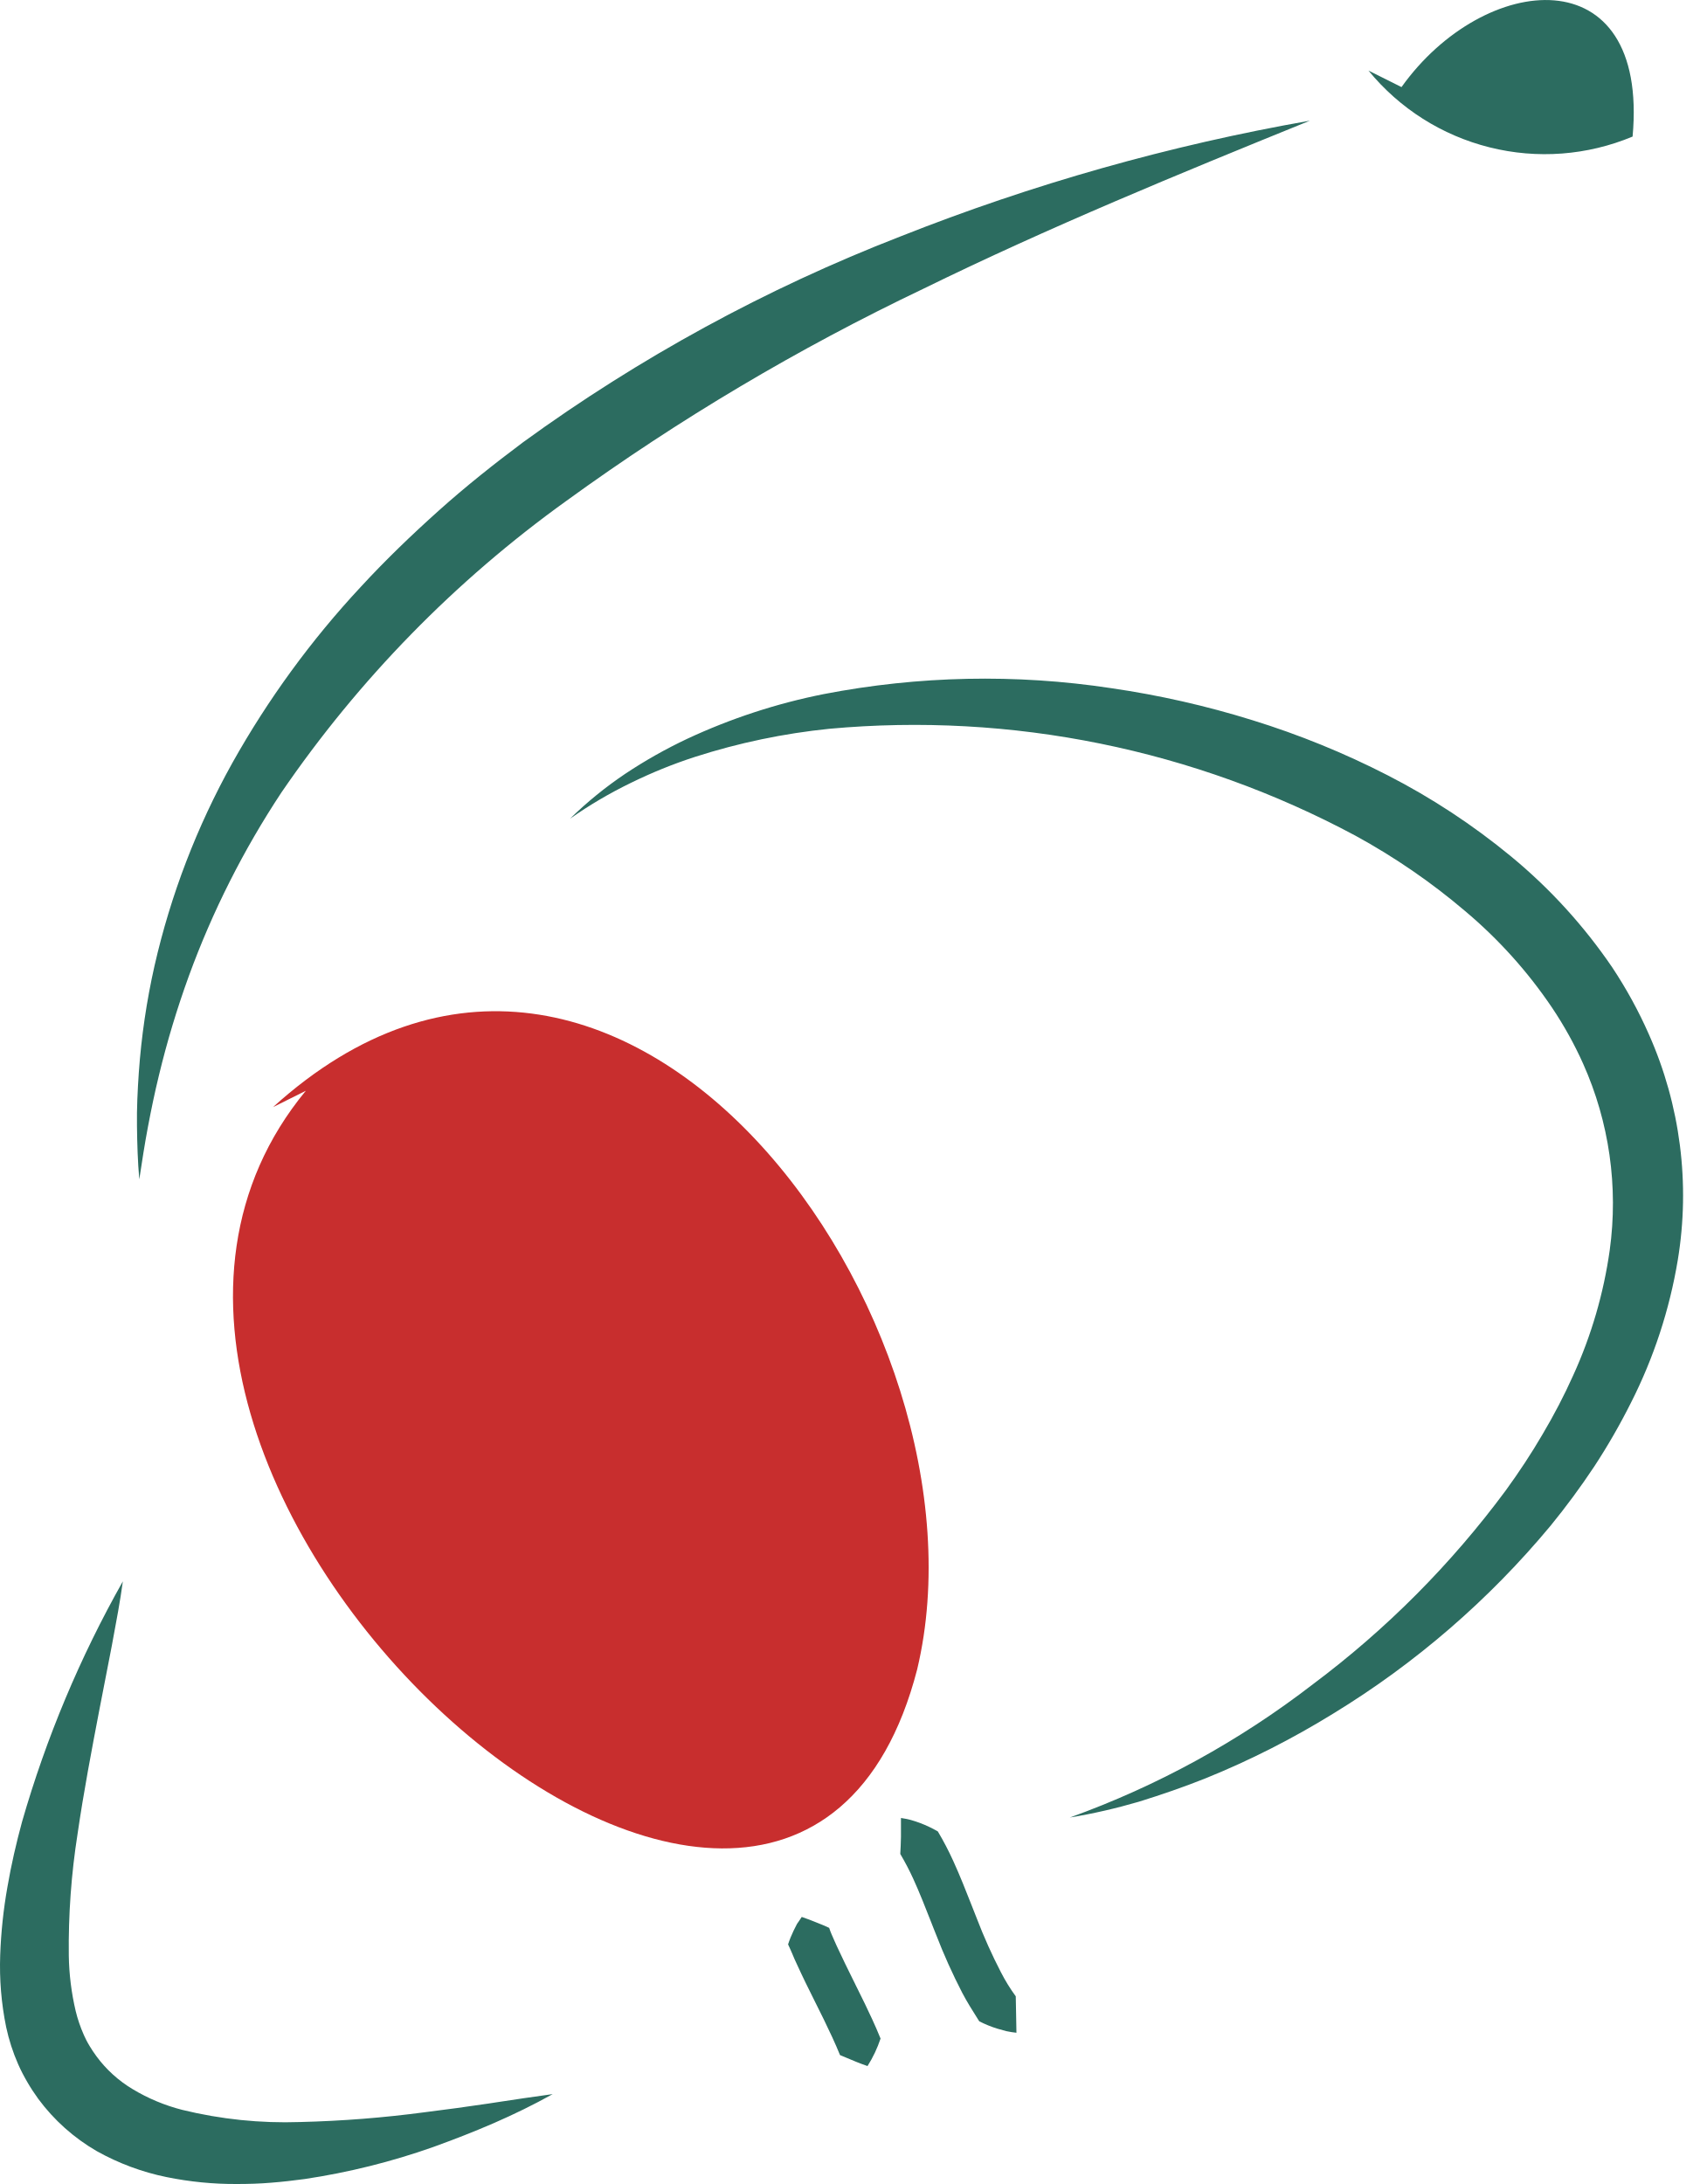
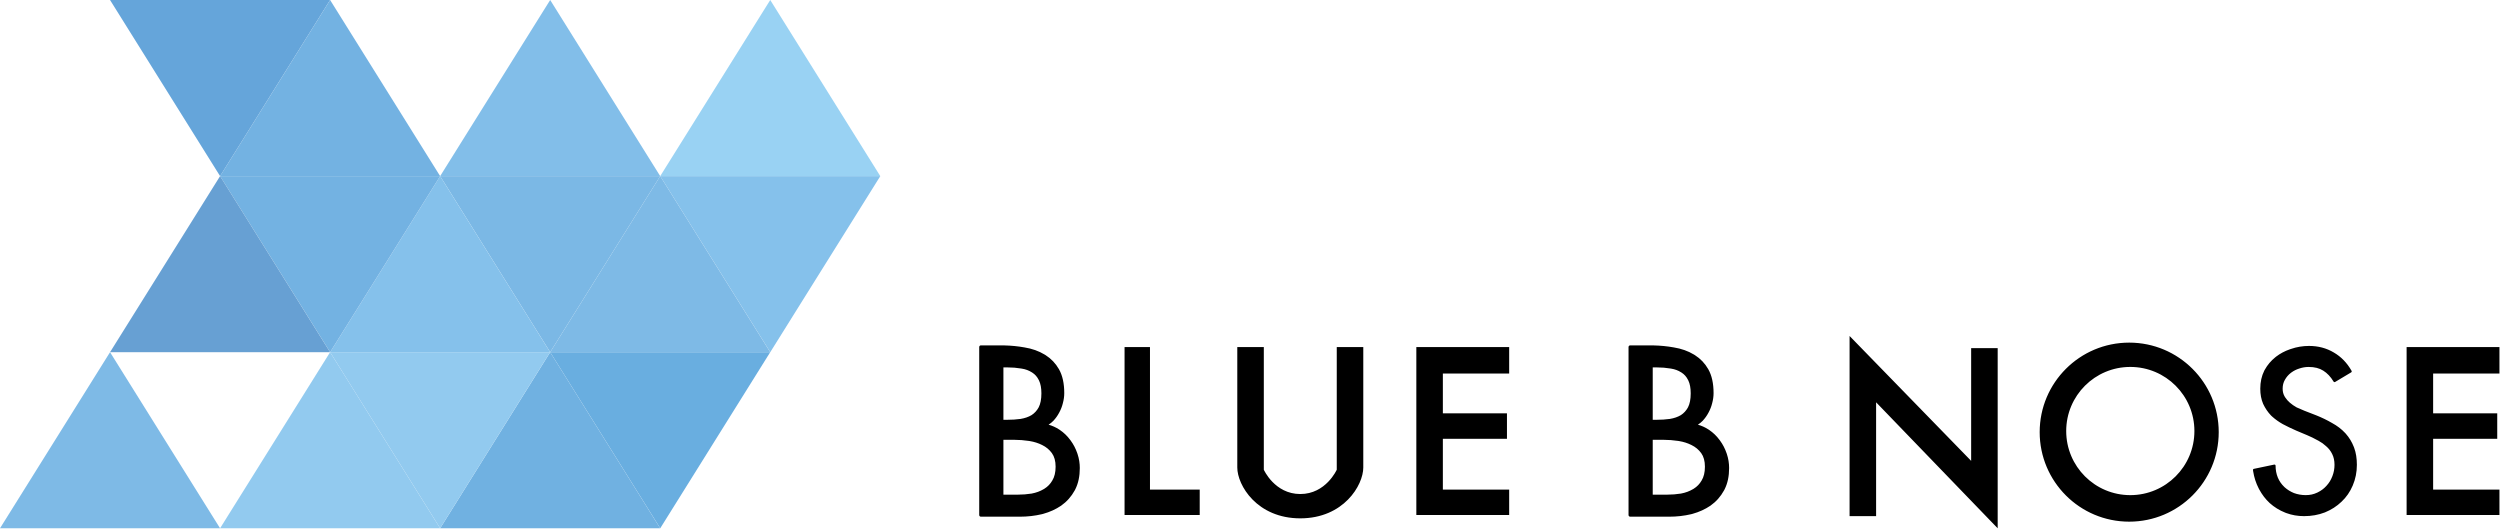
- <svg xmlns="http://www.w3.org/2000/svg" viewBox="0 0 25 32">
-   <path d="M4.481 15.982C-0.115 21.548 11.502 31.964 13.439 24.458C14.649 19.37 9.081 11.617 4 16.222" fill="#C82E2E" />
-   <path d="M23.921 2.001C24.163 -0.66 21.744 -0.418 20.535 1.276L20.051 1.034C20.506 1.59 21.128 1.985 21.826 2.159C22.523 2.334 23.258 2.278 23.921 2.001ZM13.529 4.231C15.365 3.331 17.269 2.549 19.193 1.768C17.14 2.128 15.128 2.697 13.189 3.466C11.225 4.228 9.368 5.241 7.664 6.48C7.24 6.797 6.824 7.127 6.428 7.482C6.032 7.837 5.648 8.206 5.287 8.598C4.558 9.38 3.926 10.247 3.404 11.179C2.885 12.111 2.501 13.111 2.264 14.151C2.148 14.665 2.071 15.188 2.034 15.714C2.016 15.976 2.003 16.238 2.007 16.499C2.01 16.76 2.018 17.021 2.041 17.28C2.08 17.023 2.119 16.768 2.167 16.514C2.215 16.259 2.267 16.009 2.328 15.759C2.447 15.264 2.594 14.776 2.768 14.298C3.113 13.353 3.568 12.451 4.123 11.612C5.256 9.955 6.67 8.508 8.301 7.337C9.945 6.144 11.695 5.105 13.529 4.231ZM1.651 24.044C1.705 23.755 1.76 23.465 1.8 23.17C1.172 24.282 0.676 25.465 0.323 26.693C0.239 27.002 0.164 27.325 0.109 27.647C0.05 27.977 0.015 28.311 0.003 28.645C-0.01 28.999 0.019 29.353 0.09 29.7C0.13 29.887 0.189 30.07 0.266 30.245C0.286 30.29 0.307 30.335 0.33 30.379L0.366 30.446L0.4 30.506C0.449 30.591 0.503 30.673 0.561 30.753C0.791 31.064 1.082 31.324 1.417 31.518C1.737 31.697 2.083 31.826 2.442 31.899C2.781 31.968 3.125 32.002 3.471 32C3.64 32 3.808 31.995 3.973 31.981C4.138 31.968 4.304 31.949 4.466 31.927C5.107 31.831 5.737 31.674 6.348 31.458C6.651 31.348 6.946 31.234 7.24 31.106C7.533 30.978 7.819 30.839 8.098 30.683C7.816 30.721 7.538 30.763 7.262 30.805L7.158 30.821C6.846 30.867 6.537 30.91 6.228 30.948C5.621 31.029 5.01 31.077 4.397 31.092C3.816 31.112 3.235 31.052 2.671 30.914C2.416 30.849 2.171 30.747 1.945 30.611C1.737 30.487 1.556 30.323 1.412 30.127C1.377 30.08 1.341 30.025 1.314 29.98L1.286 29.932L1.266 29.895C1.257 29.877 1.249 29.86 1.241 29.843C1.236 29.833 1.232 29.824 1.228 29.815C1.178 29.702 1.138 29.586 1.109 29.466C1.046 29.199 1.012 28.925 1.008 28.651C1.001 28.054 1.044 27.457 1.137 26.867C1.225 26.261 1.341 25.651 1.459 25.036L1.639 24.11L1.651 24.044ZM8.353 11.995C8.601 11.752 8.871 11.533 9.159 11.339C9.45 11.145 9.755 10.973 10.071 10.824C10.708 10.527 11.379 10.307 12.069 10.17C13.458 9.901 14.883 9.871 16.281 10.083C16.983 10.185 17.676 10.342 18.353 10.553C19.035 10.764 19.698 11.034 20.333 11.36C20.977 11.69 21.583 12.089 22.141 12.549C22.71 13.018 23.209 13.566 23.624 14.176C23.83 14.487 24.01 14.815 24.16 15.156C24.621 16.193 24.768 17.343 24.583 18.463C24.462 19.19 24.231 19.894 23.898 20.551C23.736 20.874 23.556 21.187 23.358 21.489C23.16 21.787 22.947 22.076 22.721 22.353C21.817 23.441 20.74 24.372 19.534 25.108C18.939 25.475 18.316 25.792 17.669 26.054C17.346 26.183 17.018 26.296 16.686 26.399C16.354 26.496 16.017 26.574 15.676 26.63C16.958 26.169 18.16 25.509 19.239 24.676C20.313 23.873 21.263 22.918 22.061 21.84C22.255 21.573 22.437 21.298 22.602 21.015C22.768 20.735 22.919 20.446 23.052 20.149C23.317 19.567 23.497 18.95 23.586 18.317C23.714 17.388 23.579 16.441 23.196 15.585C23.068 15.299 22.915 15.024 22.74 14.763C22.383 14.234 21.954 13.758 21.466 13.348C20.97 12.926 20.432 12.557 19.861 12.245C17.5 10.979 14.82 10.434 12.153 10.678C11.484 10.746 10.823 10.884 10.183 11.09C9.861 11.194 9.547 11.322 9.243 11.471C8.932 11.622 8.635 11.797 8.353 11.995ZM14.748 29.761C14.796 29.771 14.844 29.779 14.893 29.784L14.888 29.505L14.883 29.25C14.802 29.139 14.729 29.021 14.666 28.898C14.534 28.643 14.416 28.38 14.313 28.111C14.287 28.046 14.261 27.979 14.235 27.913L14.235 27.913L14.235 27.913C14.151 27.7 14.066 27.483 13.966 27.264C13.899 27.117 13.824 26.973 13.741 26.834C13.658 26.786 13.571 26.745 13.482 26.711C13.436 26.694 13.391 26.679 13.345 26.666C13.297 26.654 13.25 26.644 13.201 26.637V26.779V26.913C13.199 27.003 13.196 27.084 13.191 27.164C13.261 27.283 13.325 27.405 13.382 27.53C13.474 27.732 13.558 27.946 13.644 28.165C13.655 28.194 13.667 28.223 13.678 28.252C13.685 28.268 13.691 28.285 13.698 28.302C13.704 28.317 13.71 28.332 13.716 28.347C13.828 28.638 13.956 28.922 14.099 29.199C14.167 29.329 14.246 29.454 14.326 29.581L14.348 29.616C14.432 29.659 14.52 29.695 14.61 29.723C14.656 29.736 14.701 29.748 14.747 29.761L14.748 29.761ZM11.747 28.087C11.772 28.095 11.794 28.103 11.817 28.112L11.817 28.112C11.831 28.117 11.845 28.122 11.859 28.127L11.96 28.167C12.028 28.193 12.089 28.219 12.149 28.247C12.17 28.312 12.198 28.373 12.226 28.436C12.237 28.46 12.248 28.485 12.259 28.51C12.339 28.684 12.425 28.858 12.513 29.036L12.514 29.037C12.523 29.056 12.532 29.075 12.542 29.095L12.563 29.137L12.563 29.137C12.635 29.283 12.709 29.431 12.778 29.583C12.821 29.677 12.863 29.772 12.902 29.869C12.855 30.01 12.791 30.146 12.711 30.272C12.592 30.231 12.493 30.189 12.394 30.147C12.365 30.135 12.337 30.123 12.308 30.111C12.273 30.024 12.234 29.937 12.194 29.849C12.114 29.675 12.027 29.499 11.938 29.322C11.849 29.145 11.759 28.962 11.674 28.775C11.652 28.731 11.633 28.685 11.614 28.64L11.614 28.64L11.614 28.639C11.592 28.589 11.571 28.539 11.547 28.489C11.569 28.421 11.596 28.355 11.627 28.29L11.678 28.189C11.691 28.171 11.703 28.154 11.714 28.137L11.714 28.137C11.724 28.12 11.735 28.104 11.747 28.087Z" fill="#2C6C60" />
+ <svg xmlns="http://www.w3.org/2000/svg" viewBox="0 0 1131 239" fill="none">
+   <path d="M891.75 208.5V157.5H903.75V239L848.75 182V233.5H836.75V152L891.75 208.5ZM963.25 155C985.618 155 1003.75 173.132 1003.75 195.5C1003.75 217.868 985.618 236 963.25 236C940.882 236 922.75 217.868 922.75 195.5C922.75 173.132 940.882 155 963.25 155ZM571.75 212.5C571.75 212.5 576.65 223.5 588.25 223.5C599.85 223.5 604.75 212.5 604.75 212.5V157H616.75V211.5C616.75 219.5 607.85 234.5 588.25 234.5C568.65 234.5 559.75 219.5 559.75 211.5V157H571.75V212.5ZM454.335 156.265C457.456 156.332 460.503 156.633 463.473 157.169H463.472C466.894 157.72 469.928 158.789 472.562 160.387L473.065 160.696C475.556 162.279 477.555 164.386 479.059 167.009C480.684 169.846 481.468 173.481 481.468 177.864C481.468 179.347 481.257 180.859 480.839 182.396C480.487 183.867 479.929 185.3 479.166 186.692L479.165 186.691C478.465 188.024 477.591 189.251 476.545 190.371C476.539 190.377 476.533 190.383 476.527 190.389C475.868 191.05 475.153 191.63 474.384 192.129C476.06 192.603 477.638 193.316 479.115 194.269L479.479 194.509C481.272 195.724 482.822 197.215 484.126 198.979L484.383 199.321C485.648 201.044 486.638 202.948 487.353 205.031L487.491 205.438C488.164 207.474 488.5 209.574 488.5 211.732C488.5 215.412 487.836 218.621 486.479 221.334L486.197 221.87C484.67 224.657 482.617 226.961 480.045 228.774L480.034 228.782C477.639 230.406 474.946 231.631 471.962 232.458L471.36 232.618L471.346 232.621C468.14 233.374 464.835 233.75 461.431 233.75H443.75C443.336 233.75 443 233.414 443 233V157L443.004 156.923C443.043 156.545 443.362 156.25 443.75 156.25H452.992L454.335 156.265ZM748.085 156.265C751.206 156.332 754.253 156.633 757.223 157.169H757.222C760.644 157.72 763.678 158.789 766.312 160.387L766.815 160.696C769.306 162.279 771.305 164.386 772.809 167.009C774.434 169.846 775.218 173.481 775.218 177.864C775.218 179.347 775.007 180.859 774.589 182.396C774.237 183.867 773.679 185.3 772.916 186.692L772.915 186.691C772.215 188.024 771.341 189.251 770.295 190.371C770.289 190.377 770.283 190.383 770.277 190.389C769.618 191.05 768.903 191.63 768.134 192.129C769.81 192.603 771.388 193.316 772.865 194.269L773.229 194.509C775.022 195.724 776.572 197.215 777.876 198.979L778.133 199.321C779.398 201.044 780.388 202.948 781.103 205.031L781.241 205.438C781.914 207.474 782.25 209.574 782.25 211.732C782.25 215.412 781.586 218.621 780.229 221.334L779.947 221.87C778.42 224.657 776.367 226.961 773.795 228.774L773.784 228.782C771.389 230.406 768.696 231.631 765.712 232.458L765.11 232.618L765.096 232.621C761.89 233.374 758.585 233.75 755.181 233.75H737.5C737.086 233.75 736.75 233.414 736.75 233V157L736.754 156.923C736.793 156.545 737.112 156.25 737.5 156.25H746.742L748.085 156.265ZM1044.59 156.5C1048.75 156.5 1052.49 157.487 1055.81 159.468H1055.81C1059.13 161.386 1061.81 164.161 1063.86 167.776C1063.99 168.012 1063.91 168.313 1063.68 168.452L1056.4 172.803C1056.16 172.944 1055.86 172.868 1055.71 172.632C1054.39 170.431 1052.82 168.786 1051.03 167.675L1051.02 167.671L1051.29 167.249L1051.02 167.67C1049.31 166.574 1047.11 166.009 1044.4 166.009C1042.97 166.009 1041.54 166.257 1040.1 166.755L1040.09 166.759C1038.89 167.138 1037.79 167.683 1036.79 168.394L1036.36 168.708C1035.25 169.569 1034.36 170.612 1033.68 171.842L1033.67 171.852C1033.01 172.99 1032.67 174.319 1032.67 175.854C1032.67 177.194 1032.98 178.362 1033.57 179.372L1033.81 179.759C1034.39 180.649 1035.08 181.446 1035.9 182.148C1036.84 182.96 1037.87 183.68 1039 184.307C1040.22 184.878 1041.4 185.387 1042.54 185.831L1047.78 187.862L1047.79 187.863L1047.61 188.301L1047.79 187.864C1050.39 188.902 1052.8 190.07 1055.02 191.369H1055.02C1057.33 192.618 1059.32 194.134 1060.97 195.917L1061.28 196.256C1062.79 197.966 1063.99 199.936 1064.86 202.162L1065.03 202.604C1065.85 204.83 1066.25 207.392 1066.25 210.277C1066.25 213.629 1065.62 216.759 1064.37 219.662C1063.17 222.495 1061.49 224.937 1059.3 226.983C1057.18 229.026 1054.67 230.638 1051.77 231.819L1051.76 231.823C1048.85 232.943 1045.72 233.5 1042.36 233.5C1039.52 233.5 1036.84 233.037 1034.33 232.109L1033.83 231.917C1031.19 230.865 1028.84 229.416 1026.79 227.57L1026.79 227.564C1024.92 225.833 1023.36 223.785 1022.08 221.425L1021.83 220.949C1020.59 218.543 1019.76 215.964 1019.33 213.216L1019.25 212.664C1019.22 212.405 1019.39 212.162 1019.65 212.108L1028.87 210.175C1029.01 210.144 1029.17 210.182 1029.28 210.276C1029.4 210.371 1029.47 210.514 1029.47 210.664C1029.47 212.602 1029.81 214.406 1030.5 216.083C1031.19 217.694 1032.15 219.086 1033.39 220.261L1033.62 220.479C1034.82 221.554 1036.21 222.415 1037.79 223.059C1039.48 223.679 1041.26 223.991 1043.14 223.991C1045.01 223.991 1046.72 223.618 1048.26 222.88L1048.27 222.877L1048.57 222.733C1050.06 222.004 1051.33 221.06 1052.38 219.901L1052.38 219.892L1052.6 219.656C1053.68 218.471 1054.51 217.122 1055.09 215.608L1055.1 215.6L1055.22 215.284C1055.83 213.699 1056.13 212.031 1056.13 210.277C1056.13 208.405 1055.78 206.809 1055.11 205.474L1055.11 205.466C1054.43 204.046 1053.5 202.846 1052.33 201.861L1052.31 201.843C1051.32 200.916 1050.19 200.105 1048.91 199.412L1048.35 199.122L1048.33 199.11C1046.86 198.282 1045.35 197.549 1043.82 196.912L1043.82 196.911L1038.77 194.784L1038.77 194.781C1036.68 193.874 1034.67 192.902 1032.71 191.864L1032.7 191.858L1032.95 191.423L1032.7 191.857C1030.98 190.882 1029.42 189.78 1028.04 188.549L1027.46 188.014L1027.44 187.998C1025.98 186.475 1024.79 184.72 1023.86 182.739L1023.85 182.727C1022.98 180.719 1022.55 178.424 1022.55 175.854C1022.55 172.823 1023.15 170.101 1024.35 167.702L1024.35 167.692L1024.6 167.25C1025.82 165.062 1027.41 163.19 1029.34 161.639L1029.72 161.333C1031.56 159.932 1033.61 158.835 1035.89 158.043L1036.38 157.878C1039.02 156.959 1041.76 156.5 1044.59 156.5ZM520.25 221.5H542.75V233H508.75V157H520.25V221.5ZM682.75 169H652.75V187H681.75V198.5H652.75V221.5H682.75V233H640.75V157H682.75V169ZM1130.75 169H1100.75V187H1129.75V198.5H1100.75V221.5H1130.75V233H1088.75V157H1130.75V169ZM963.75 166C947.734 166 934.75 178.984 934.75 195C934.75 211.016 947.734 224 963.75 224C979.766 224 992.75 211.016 992.75 195C992.75 178.984 979.766 166 963.75 166ZM453.943 223.783H460.426C462.592 223.783 464.689 223.619 466.719 223.291C468.783 222.902 470.605 222.226 472.194 221.27L472.205 221.264L472.506 221.083C473.99 220.16 475.169 218.937 476.05 217.406L476.061 217.388C477.04 215.79 477.557 213.719 477.557 211.127C477.557 208.549 476.98 206.532 475.89 205.013C474.76 203.439 473.285 202.208 471.45 201.319L471.441 201.315L471.777 200.645L471.441 201.314C469.756 200.469 467.894 199.875 465.851 199.536L465.439 199.472C463.195 199.14 461.055 198.976 459.02 198.976H453.943V223.783ZM747.693 223.783H754.176C756.342 223.783 758.439 223.619 760.469 223.291C762.533 222.902 764.355 222.226 765.944 221.27L765.955 221.264L766.256 221.083C767.74 220.16 768.919 218.937 769.8 217.406L769.811 217.388C770.79 215.79 771.307 213.719 771.307 211.127C771.307 208.549 770.73 206.532 769.64 205.013C768.51 203.439 767.035 202.208 765.2 201.319L765.191 201.315L765.527 200.645L765.191 201.314C763.506 200.469 761.644 199.875 759.601 199.536L759.189 199.472C756.945 199.14 754.805 198.976 752.77 198.976H747.693V223.783ZM453.943 189.916H455.604C457.776 189.916 459.811 189.783 461.71 189.521C463.641 189.198 465.288 188.622 466.667 187.806C468.018 186.939 469.098 185.766 469.907 184.27C470.702 182.734 471.128 180.65 471.128 177.966C471.128 175.512 470.754 173.589 470.056 172.151L469.912 171.871C469.908 171.864 469.904 171.856 469.9 171.849C469.204 170.451 468.246 169.369 467.022 168.583L466.773 168.431L466.753 168.417C465.467 167.596 463.978 167.042 462.274 166.766L461.931 166.714C461.922 166.713 461.914 166.711 461.905 166.71C460.01 166.382 457.977 166.217 455.805 166.217H453.943V189.916ZM747.693 189.916H749.354C751.526 189.916 753.561 189.783 755.46 189.521C757.391 189.198 759.038 188.622 760.417 187.806C761.768 186.939 762.848 185.766 763.657 184.27C764.452 182.734 764.878 180.65 764.878 177.966C764.878 175.512 764.504 173.589 763.806 172.151L763.662 171.871C763.658 171.864 763.654 171.856 763.65 171.849C762.954 170.451 761.996 169.369 760.772 168.583L760.523 168.431L760.503 168.417C759.217 167.596 757.728 167.042 756.024 166.766L755.681 166.714C755.672 166.713 755.664 166.711 755.655 166.71C753.76 166.382 751.727 166.217 749.555 166.217H747.693V189.916Z" fill="currentColor" />
+   <path d="M348.451 159.322L298.69 238.994L248.896 159.322H348.451Z" fill="#69AEE0" />
+   <path d="M199.122 238.996L248.902 159.318L298.682 238.996H199.122Z" fill="#70B1E1" />
+   <path d="M248.891 159.322L199.123 238.994L149.342 159.322H248.891Z" fill="#92CAEF" />
+   <path d="M99.562 238.996L149.343 159.318L199.123 238.996H99.562Z" fill="#92CAEF" />
+   <path d="M0 238.994L49.781 159.322L99.561 239L0 238.994Z" fill="#7EBAE6" />
+   <path d="M398.249 79.672L348.469 159.324L298.682 79.672H398.249Z" fill="#85C1EB" />
+   <path d="M248.901 159.324L298.675 79.672L348.449 159.324H248.901Z" fill="#7EBAE6" />
+   <path d="M298.682 79.672L248.902 159.324L199.122 79.672H298.682Z" fill="#7BB8E5" />
+   <path d="M149.342 159.324L199.123 79.672L248.891 159.324H149.342Z" fill="#85C1EB" />
+   <path d="M199.123 79.672L149.343 159.324L99.562 79.672H199.123Z" fill="#73B2E2" />
+   <path d="M49.782 159.324L99.563 79.672L149.331 159.324H49.782Z" fill="#67A0D3" />
+   <path d="M298.682 79.671L348.457 0L398.243 79.677L298.682 79.671Z" fill="#99D2F3" />
+   <path d="M199.122 79.671L248.902 0L298.682 79.677L199.122 79.671Z" fill="#82BEE9" />
+   <path d="M99.562 79.671L149.343 0L199.123 79.677L99.562 79.671Z" fill="#73B2E2" />
+   <path d="M149.331 0L99.563 79.671L49.782 0H149.331Z" fill="#65A5DA" />
</svg>
